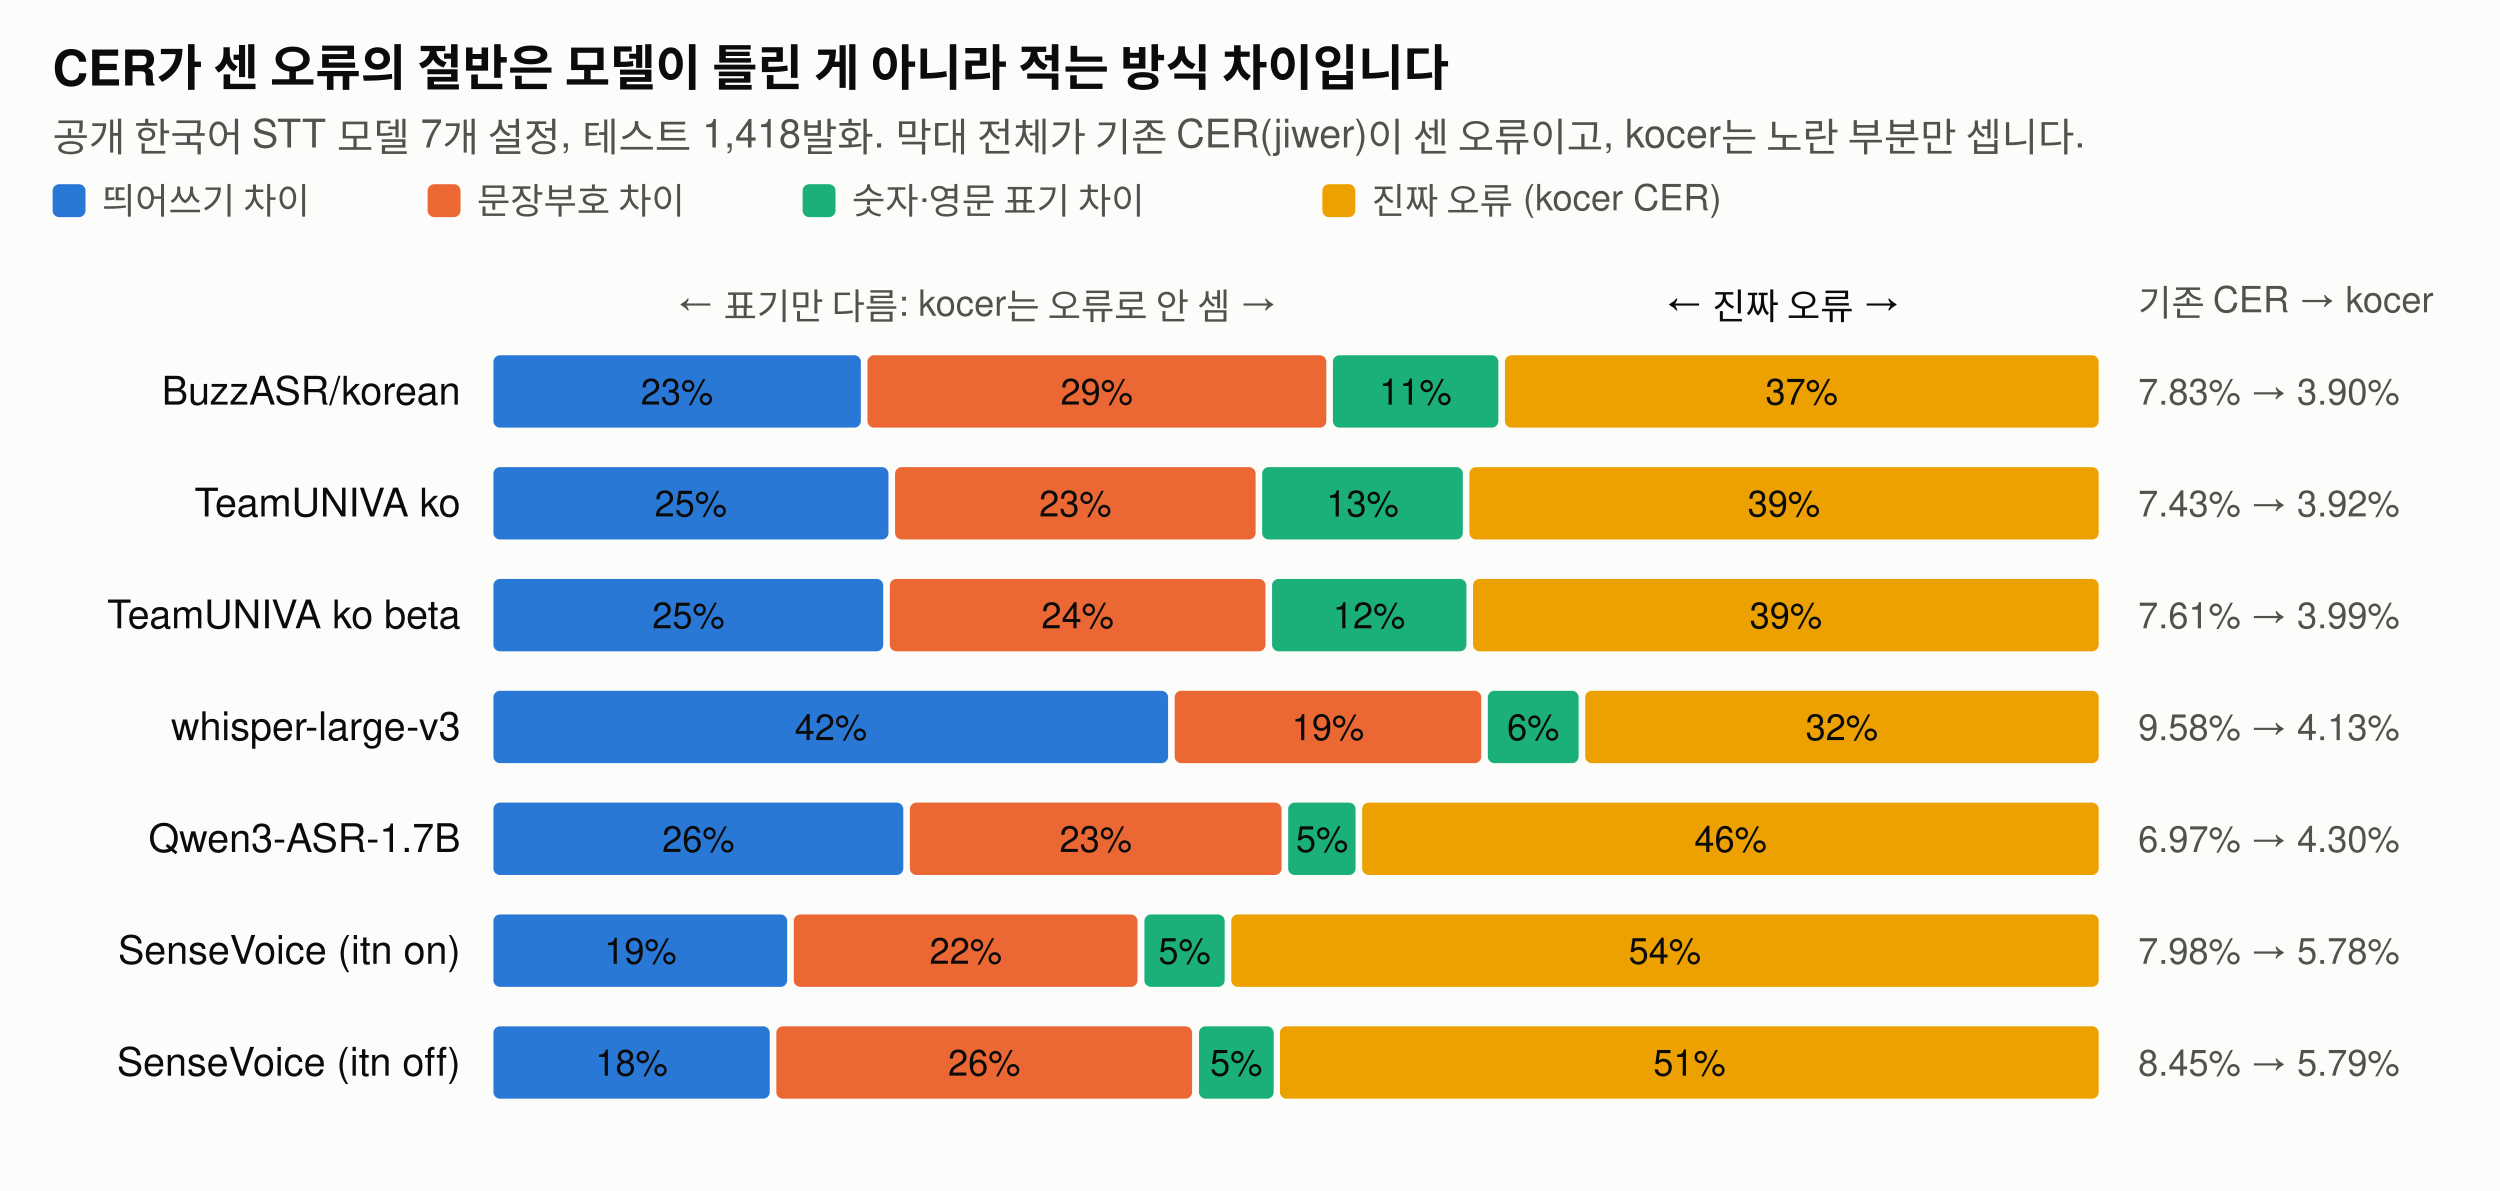
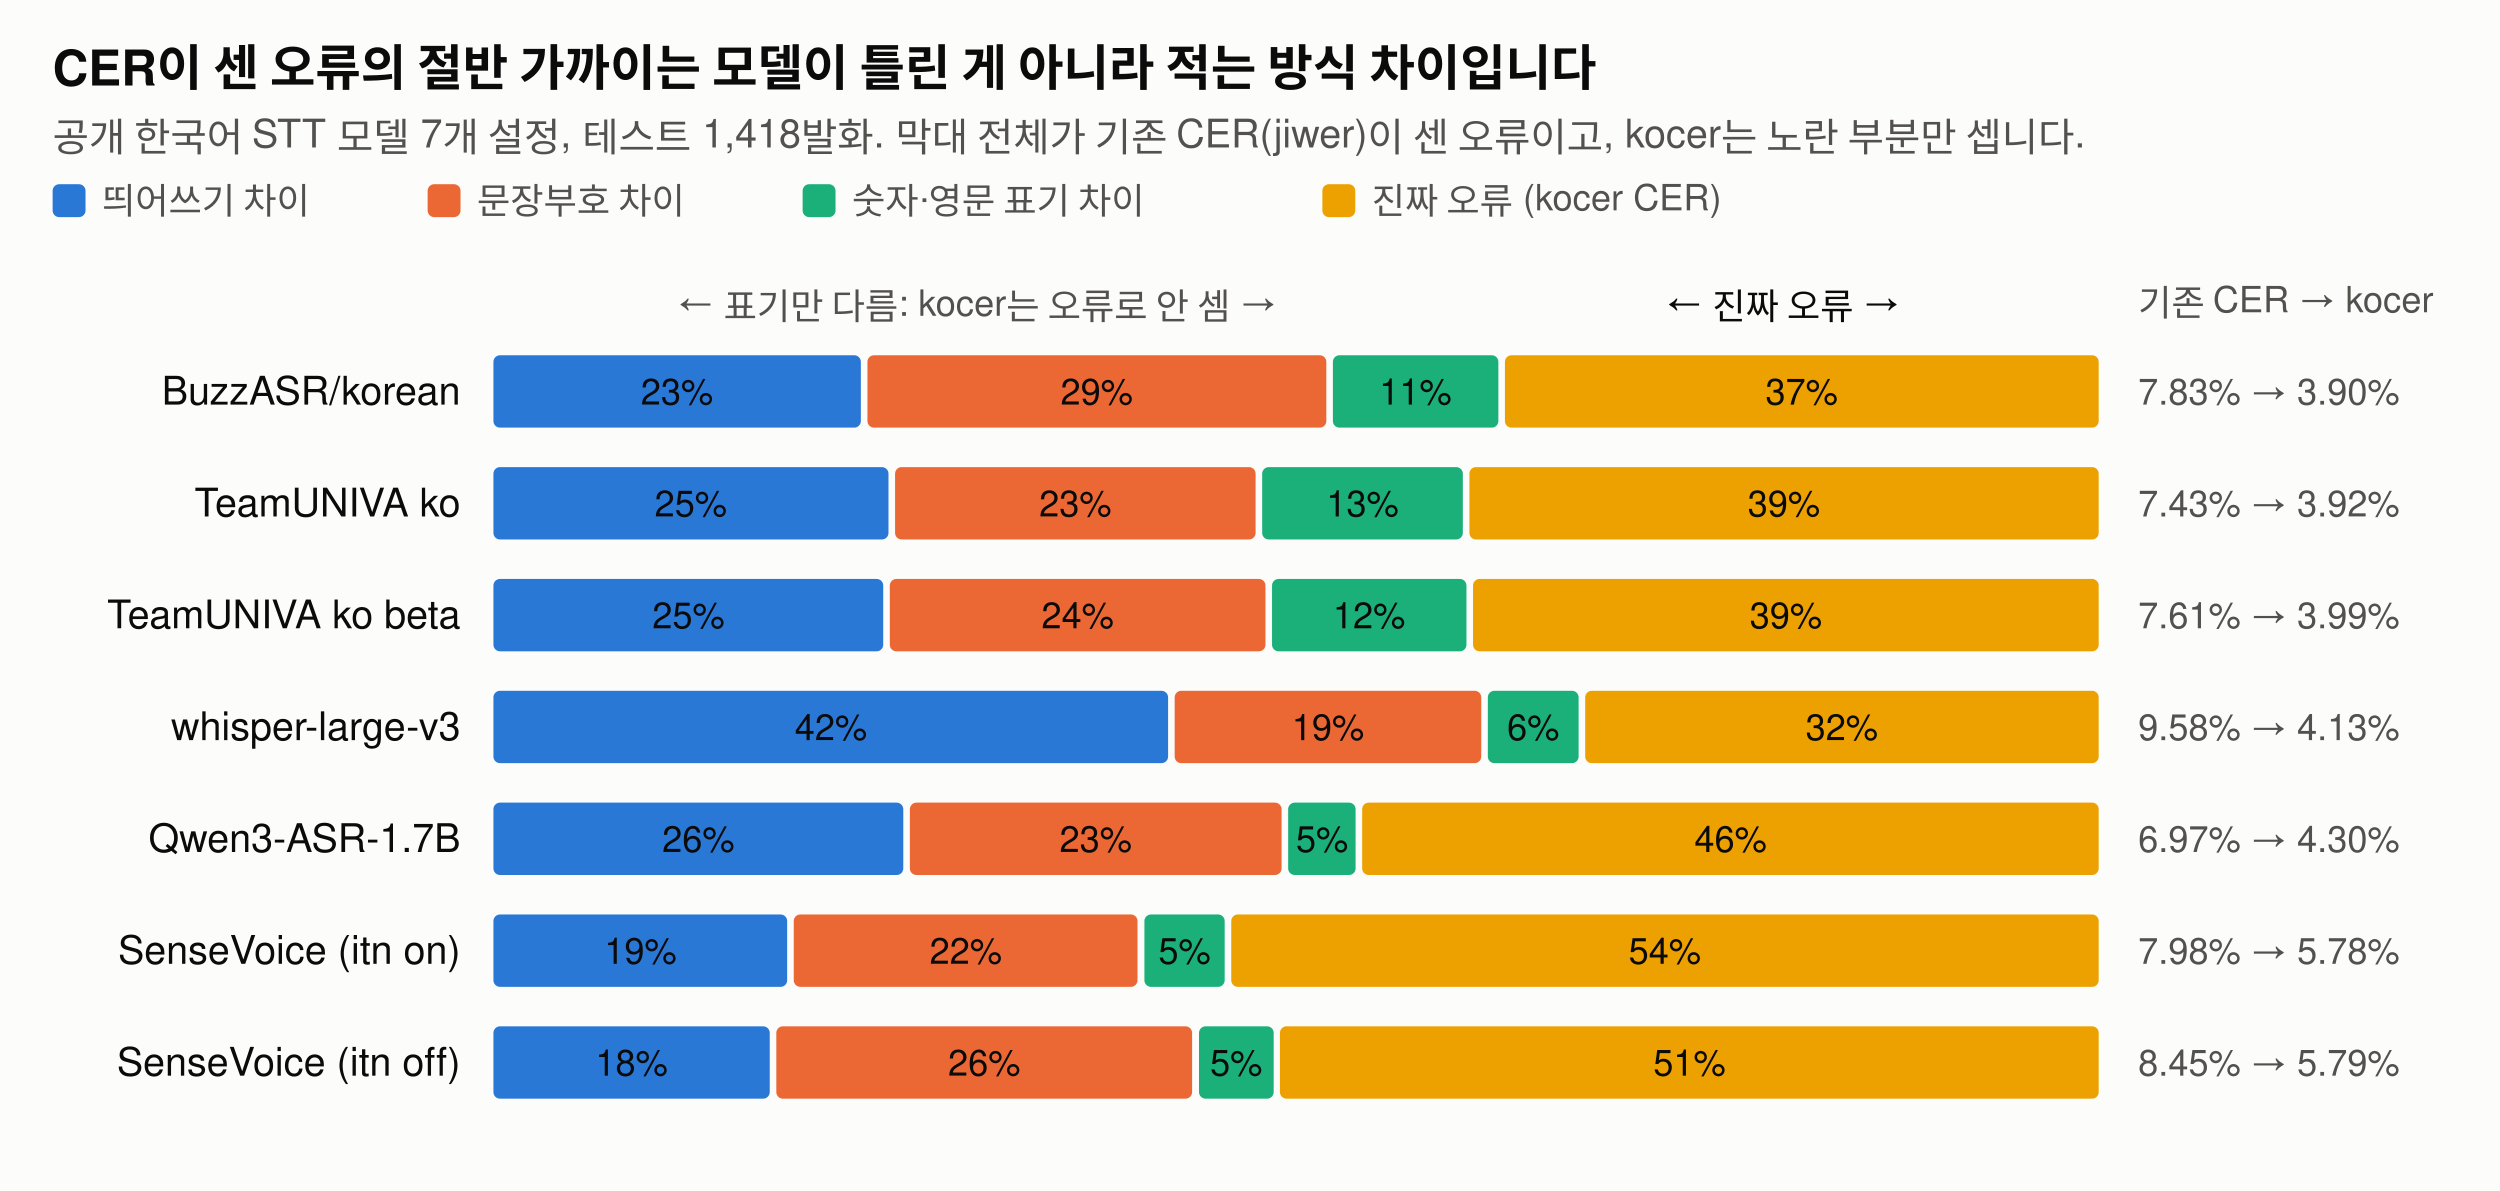
<svg xmlns="http://www.w3.org/2000/svg" width="760" height="362" viewBox="0 0 760 362" font-family="-apple-system,Apple SD Gothic Neo,Malgun Gothic,Noto Sans KR,Segoe UI,Helvetica,Arial,sans-serif">
  <rect width="760" height="362" fill="#fcfcfb" />
-   <text x="16" y="26" font-size="15" font-weight="600" fill="#0b0b0b">CER가 센 오류의 절반은 모델이 틀린 게 아니라 적는 방식 차이입니다</text>
+   <text x="16" y="26" font-size="15" font-weight="600" fill="#0b0b0b">CER이 센 오류의 절반 가까이는 모델이 틀린 게 아니라 적는 방식 차이입니다</text>
  <text x="16" y="46" font-size="12" fill="#52514e">공개 한국어 STT 모델 7개 설정, 테스트 1,418발화. 막대 전체가 기존 CER(jiwer)이 센 오류이고, kocer는 노란 부분만 셉니다.</text>
  <rect x="16" y="56" width="10" height="10" rx="2" fill="#2a78d6" />
  <text x="31" y="65" font-size="11" fill="#52514e">띄어쓰기 차이</text>
  <rect x="130" y="56" width="10" height="10" rx="2" fill="#eb6834" />
  <text x="145" y="65" font-size="11" fill="#52514e">문장부호 차이</text>
  <rect x="244" y="56" width="10" height="10" rx="2" fill="#1baf7a" />
  <text x="259" y="65" font-size="11" fill="#52514e">숫자·영문 표기 차이</text>
  <rect x="402" y="56" width="10" height="10" rx="2" fill="#eda100" />
  <text x="417" y="65" font-size="11" fill="#52514e">진짜 오류 (kocer CER)</text>
  <text x="297" y="96" font-size="11" text-anchor="middle" fill="#52514e">← 표기만 다름: kocer는 오류로 안 셈 →</text>
  <text x="542" y="96" font-size="11" text-anchor="middle" fill="#0b0b0b">← 진짜 오류 →</text>
  <text x="650" y="96" font-size="11" fill="#52514e">기존 CER → kocer</text>
  <text x="140" y="123" font-size="12" text-anchor="end" fill="#0b0b0b">BuzzASR/korean</text>
  <rect x="150.0" y="108" width="111.7" height="22" rx="2" fill="#2a78d6" />
  <text x="205.8" y="123" font-size="11" text-anchor="middle" fill="#0b0b0b">23%</text>
  <rect x="263.7" y="108" width="139.5" height="22" rx="2" fill="#eb6834" />
  <text x="333.4" y="123" font-size="11" text-anchor="middle" fill="#0b0b0b">29%</text>
  <rect x="405.2" y="108" width="50.3" height="22" rx="2" fill="#1baf7a" />
  <text x="430.3" y="123" font-size="11" text-anchor="middle" fill="#0b0b0b">11%</text>
  <rect x="457.5" y="108" width="180.5" height="22" rx="2" fill="#eda100" />
  <text x="547.7" y="123" font-size="11" text-anchor="middle" fill="#0b0b0b">37%</text>
  <text x="650" y="123" font-size="11" fill="#52514e">7.83% → 3.90%</text>
  <text x="140" y="157" font-size="12" text-anchor="end" fill="#0b0b0b">TeamUNIVA ko</text>
  <rect x="150.0" y="142" width="120.1" height="22" rx="2" fill="#2a78d6" />
  <text x="210.0" y="157" font-size="11" text-anchor="middle" fill="#0b0b0b">25%</text>
  <rect x="272.1" y="142" width="109.6" height="22" rx="2" fill="#eb6834" />
  <text x="326.9" y="157" font-size="11" text-anchor="middle" fill="#0b0b0b">23%</text>
  <rect x="383.7" y="142" width="61.0" height="22" rx="2" fill="#1baf7a" />
  <text x="414.2" y="157" font-size="11" text-anchor="middle" fill="#0b0b0b">13%</text>
  <rect x="446.7" y="142" width="191.3" height="22" rx="2" fill="#eda100" />
  <text x="542.3" y="157" font-size="11" text-anchor="middle" fill="#0b0b0b">39%</text>
  <text x="650" y="157" font-size="11" fill="#52514e">7.43% → 3.92%</text>
  <text x="140" y="191" font-size="12" text-anchor="end" fill="#0b0b0b">TeamUNIVA ko beta</text>
  <rect x="150.0" y="176" width="118.5" height="22" rx="2" fill="#2a78d6" />
  <text x="209.3" y="191" font-size="11" text-anchor="middle" fill="#0b0b0b">25%</text>
  <rect x="270.5" y="176" width="114.2" height="22" rx="2" fill="#eb6834" />
  <text x="327.6" y="191" font-size="11" text-anchor="middle" fill="#0b0b0b">24%</text>
  <rect x="386.7" y="176" width="59.1" height="22" rx="2" fill="#1baf7a" />
  <text x="416.2" y="191" font-size="11" text-anchor="middle" fill="#0b0b0b">12%</text>
  <rect x="447.8" y="176" width="190.2" height="22" rx="2" fill="#eda100" />
  <text x="542.9" y="191" font-size="11" text-anchor="middle" fill="#0b0b0b">39%</text>
  <text x="650" y="191" font-size="11" fill="#52514e">7.61% → 3.99%</text>
  <text x="140" y="225" font-size="12" text-anchor="end" fill="#0b0b0b">whisper-large-v3</text>
  <rect x="150.0" y="210" width="205.1" height="22" rx="2" fill="#2a78d6" />
  <text x="252.6" y="225" font-size="11" text-anchor="middle" fill="#0b0b0b">42%</text>
  <rect x="357.1" y="210" width="93.2" height="22" rx="2" fill="#eb6834" />
  <text x="403.7" y="225" font-size="11" text-anchor="middle" fill="#0b0b0b">19%</text>
  <rect x="452.3" y="210" width="27.6" height="22" rx="2" fill="#1baf7a" />
  <text x="466.1" y="225" font-size="11" text-anchor="middle" fill="#0b0b0b">6%</text>
  <rect x="481.9" y="210" width="156.1" height="22" rx="2" fill="#eda100" />
  <text x="559.9" y="225" font-size="11" text-anchor="middle" fill="#0b0b0b">32%</text>
  <text x="650" y="225" font-size="11" fill="#52514e">9.58% → 4.13%</text>
  <text x="140" y="259" font-size="12" text-anchor="end" fill="#0b0b0b">Qwen3-ASR-1.7B</text>
  <rect x="150.0" y="244" width="124.6" height="22" rx="2" fill="#2a78d6" />
  <text x="212.3" y="259" font-size="11" text-anchor="middle" fill="#0b0b0b">26%</text>
  <rect x="276.6" y="244" width="113.0" height="22" rx="2" fill="#eb6834" />
  <text x="333.1" y="259" font-size="11" text-anchor="middle" fill="#0b0b0b">23%</text>
  <rect x="391.6" y="244" width="20.5" height="22" rx="2" fill="#1baf7a" />
  <text x="401.9" y="259" font-size="11" text-anchor="middle" fill="#0b0b0b">5%</text>
  <rect x="414.1" y="244" width="223.9" height="22" rx="2" fill="#eda100" />
  <text x="526.1" y="259" font-size="11" text-anchor="middle" fill="#0b0b0b">46%</text>
  <text x="650" y="259" font-size="11" fill="#52514e">6.97% → 4.30%</text>
  <text x="140" y="293" font-size="12" text-anchor="end" fill="#0b0b0b">SenseVoice (itn on)</text>
  <rect x="150.0" y="278" width="89.3" height="22" rx="2" fill="#2a78d6" />
  <text x="194.7" y="293" font-size="11" text-anchor="middle" fill="#0b0b0b">19%</text>
  <rect x="241.3" y="278" width="104.5" height="22" rx="2" fill="#eb6834" />
  <text x="293.6" y="293" font-size="11" text-anchor="middle" fill="#0b0b0b">22%</text>
  <rect x="347.9" y="278" width="24.4" height="22" rx="2" fill="#1baf7a" />
  <text x="360.1" y="293" font-size="11" text-anchor="middle" fill="#0b0b0b">5%</text>
  <rect x="374.3" y="278" width="263.7" height="22" rx="2" fill="#eda100" />
  <text x="506.1" y="293" font-size="11" text-anchor="middle" fill="#0b0b0b">54%</text>
  <text x="650" y="293" font-size="11" fill="#52514e">7.98% → 5.78%</text>
  <text x="140" y="327" font-size="12" text-anchor="end" fill="#0b0b0b">SenseVoice (itn off)</text>
  <rect x="150.0" y="312" width="84.0" height="22" rx="2" fill="#2a78d6" />
  <text x="192.0" y="327" font-size="11" text-anchor="middle" fill="#0b0b0b">18%</text>
  <rect x="236.0" y="312" width="126.4" height="22" rx="2" fill="#eb6834" />
  <text x="299.2" y="327" font-size="11" text-anchor="middle" fill="#0b0b0b">26%</text>
  <rect x="364.5" y="312" width="22.7" height="22" rx="2" fill="#1baf7a" />
  <text x="375.8" y="327" font-size="11" text-anchor="middle" fill="#0b0b0b">5%</text>
  <rect x="389.1" y="312" width="248.9" height="22" rx="2" fill="#eda100" />
  <text x="513.6" y="327" font-size="11" text-anchor="middle" fill="#0b0b0b">51%</text>
  <text x="650" y="327" font-size="11" fill="#52514e">8.45% → 5.79%</text>
</svg>
